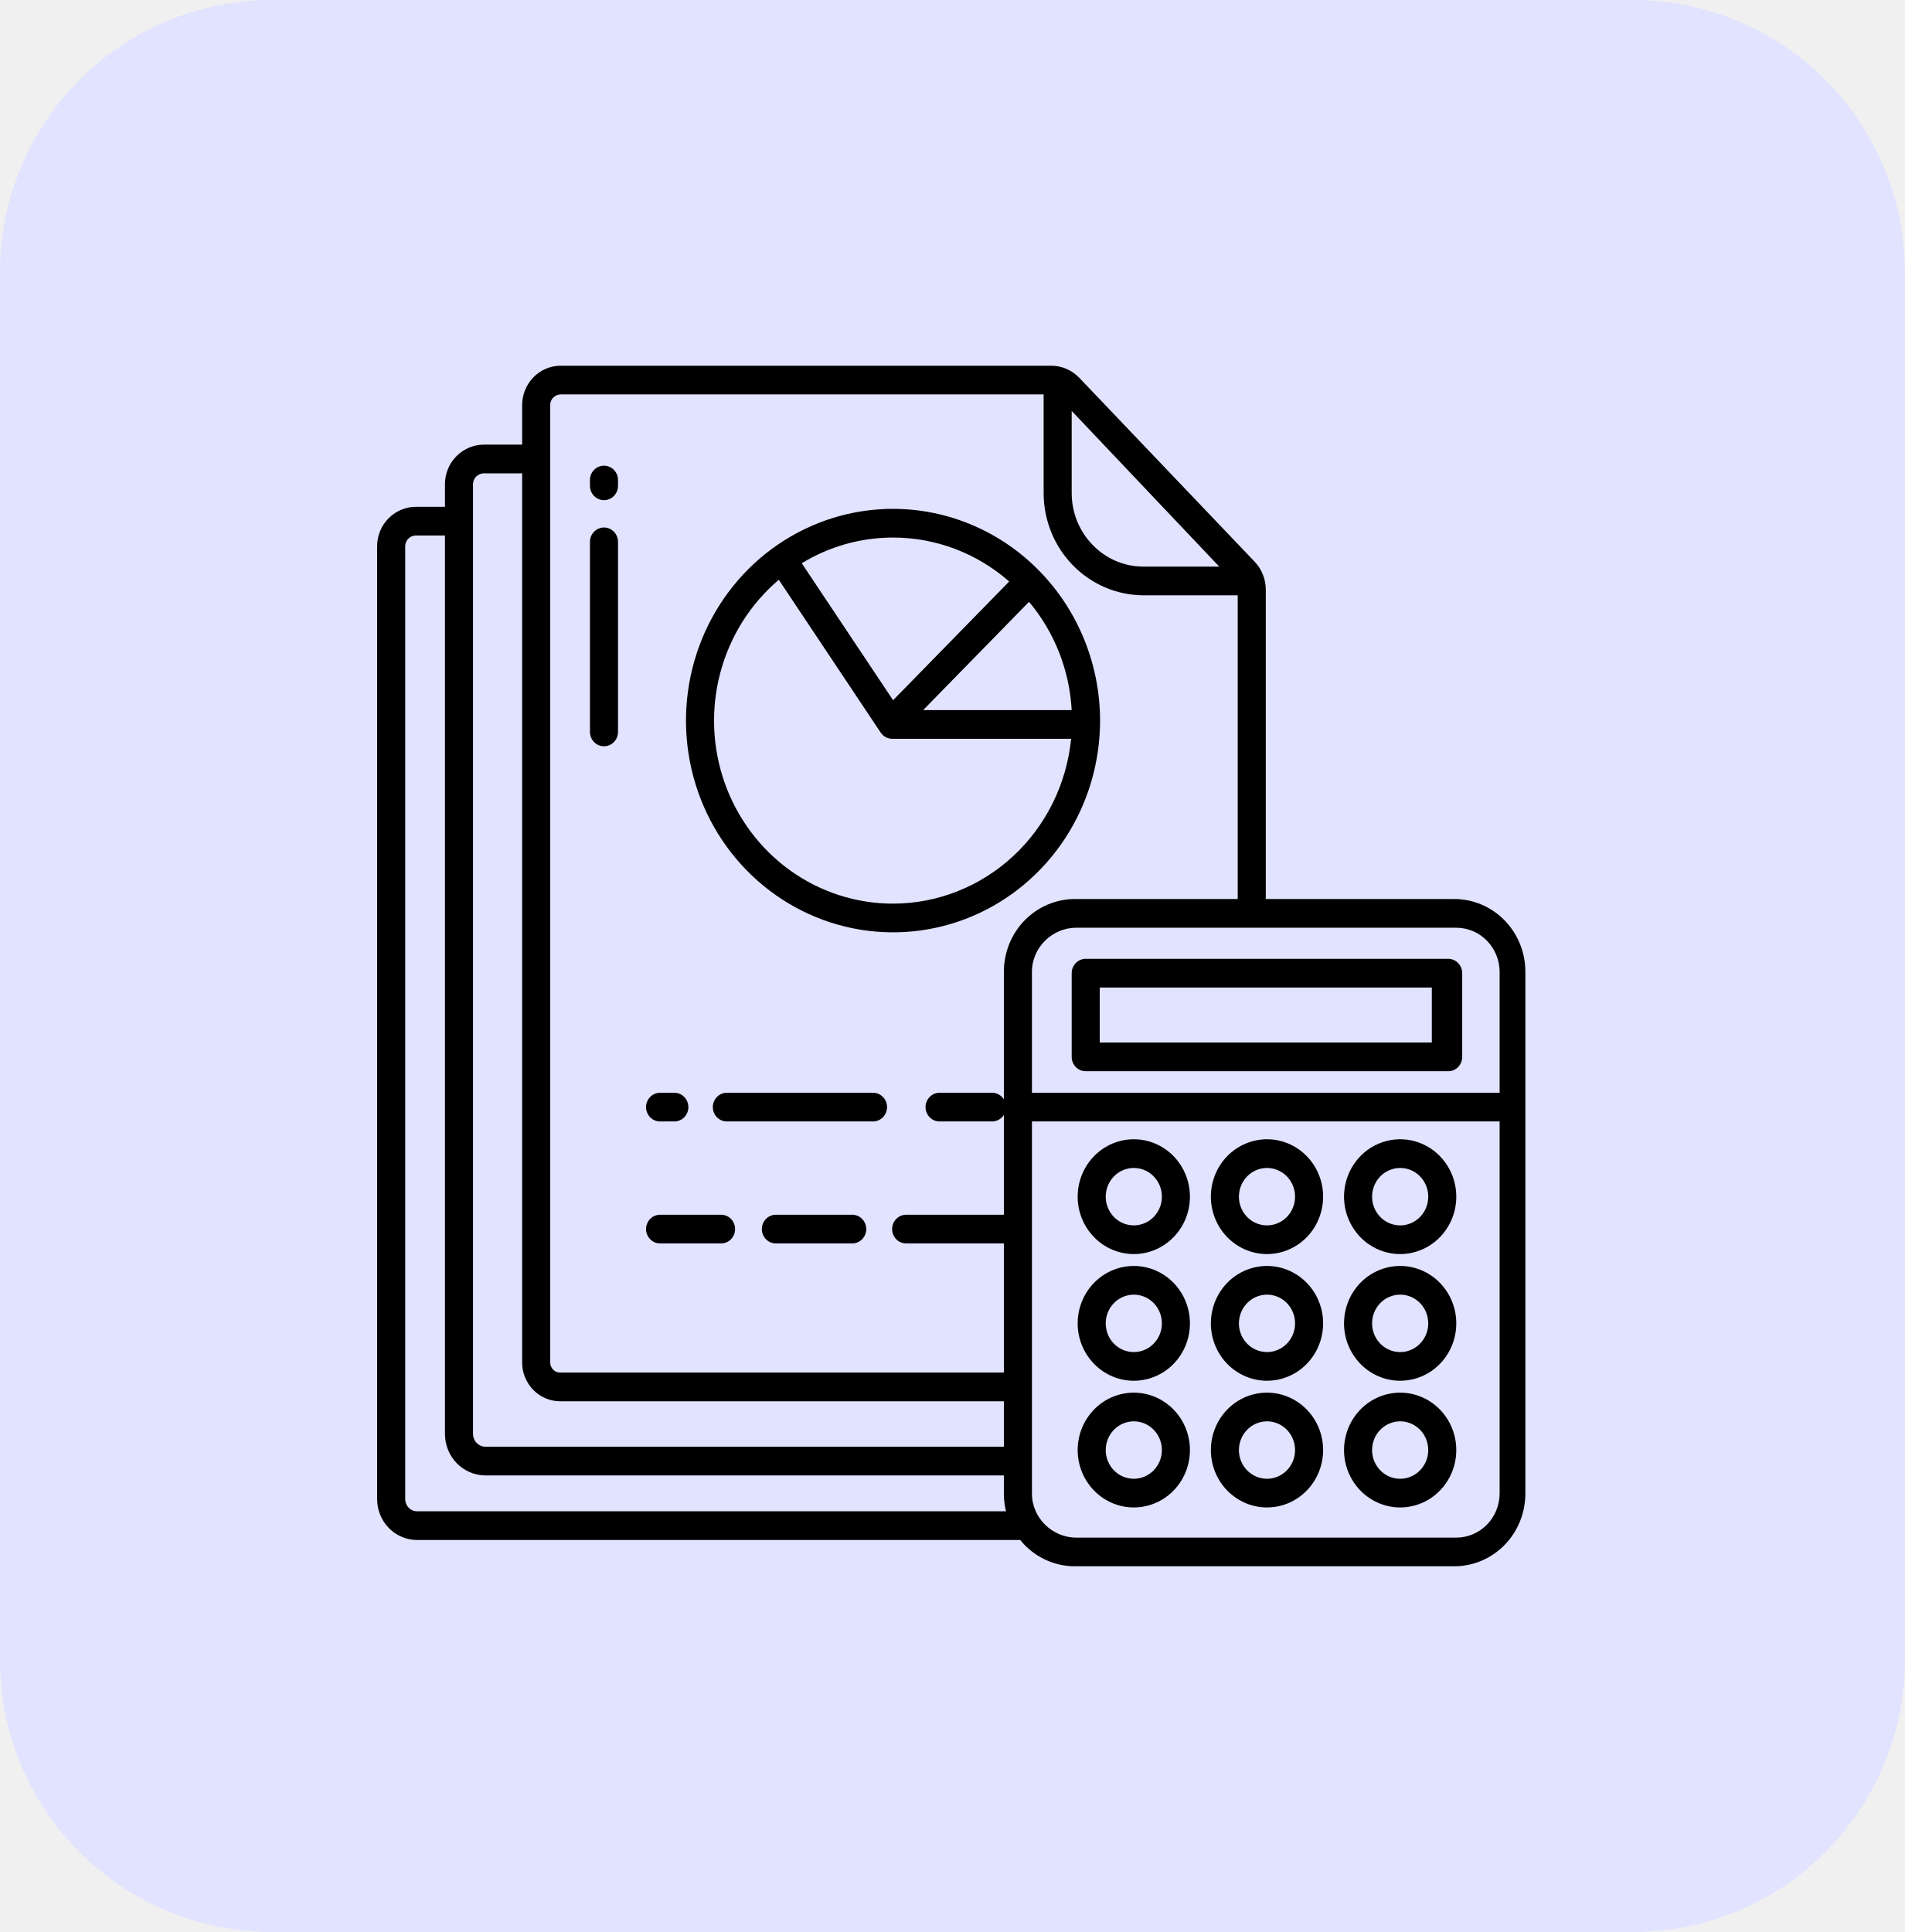
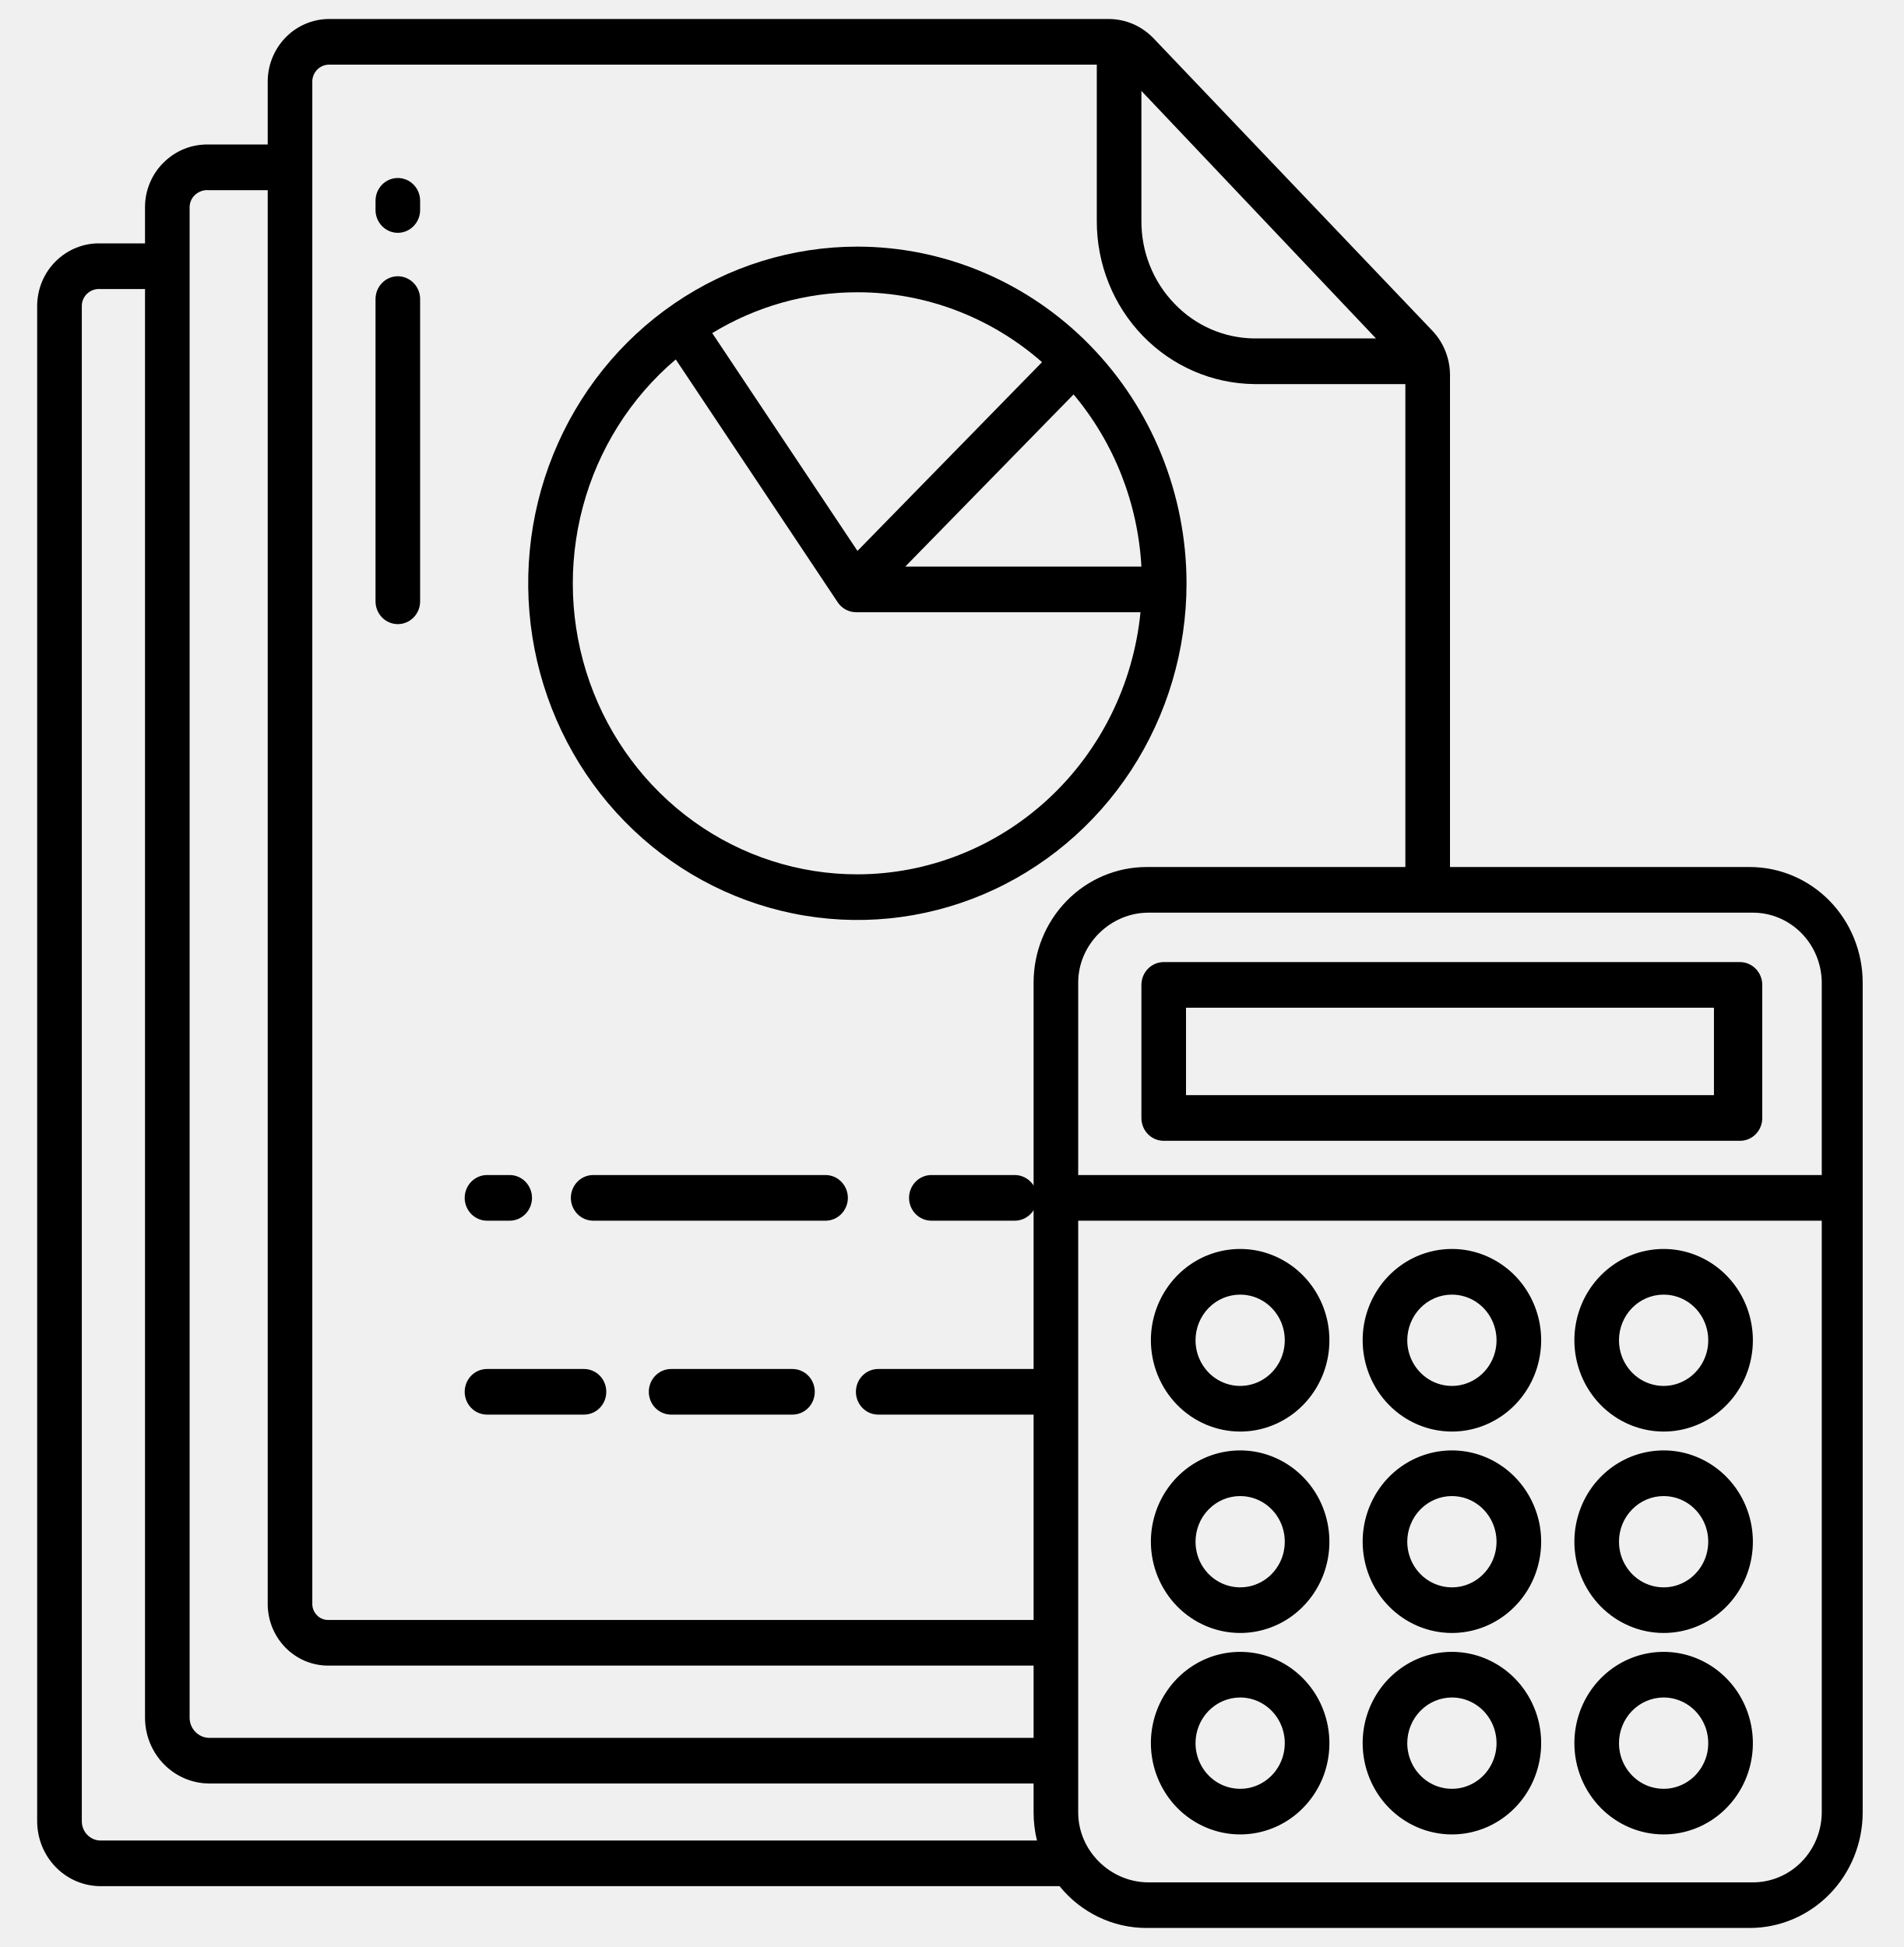
- <svg xmlns="http://www.w3.org/2000/svg" width="70" height="71" viewBox="0 0 70 71" fill="none">
-   <rect width="70" height="71" rx="10" fill="#E1E3FF" />
-   <g clip-path="url(#clip0_3333_2423)">
-     <path d="M53.219 35.236H39.898C39.762 35.236 39.63 35.292 39.534 35.391C39.437 35.49 39.383 35.624 39.383 35.764V38.84C39.383 38.98 39.437 39.114 39.534 39.213C39.63 39.312 39.762 39.367 39.898 39.367H53.219C53.355 39.367 53.487 39.312 53.583 39.213C53.68 39.114 53.734 38.98 53.734 38.84V35.764C53.734 35.624 53.68 35.49 53.583 35.391C53.487 35.292 53.355 35.236 53.219 35.236ZM52.617 38.312H40.414V36.291H52.617V38.312Z" fill="black" />
-     <path d="M41.666 55.398C42.074 55.398 42.472 55.275 42.812 55.043C43.151 54.811 43.415 54.482 43.572 54.096C43.728 53.711 43.769 53.286 43.689 52.877C43.609 52.468 43.413 52.092 43.124 51.797C42.836 51.502 42.468 51.301 42.068 51.219C41.668 51.138 41.253 51.18 40.876 51.339C40.499 51.499 40.177 51.77 39.95 52.117C39.724 52.464 39.602 52.871 39.602 53.289C39.603 53.848 39.821 54.384 40.208 54.78C40.594 55.175 41.119 55.398 41.666 55.398ZM41.666 52.233C41.87 52.233 42.069 52.295 42.239 52.411C42.408 52.527 42.541 52.692 42.619 52.885C42.697 53.078 42.717 53.29 42.678 53.495C42.638 53.699 42.539 53.887 42.395 54.035C42.251 54.182 42.067 54.283 41.867 54.324C41.667 54.364 41.459 54.343 41.271 54.264C41.082 54.184 40.921 54.048 40.808 53.875C40.694 53.701 40.634 53.497 40.634 53.289C40.634 53.009 40.743 52.741 40.936 52.543C41.13 52.345 41.392 52.234 41.666 52.233V52.233Z" fill="black" />
-     <path d="M46.56 55.398C46.968 55.398 47.367 55.275 47.706 55.043C48.045 54.811 48.31 54.482 48.466 54.096C48.622 53.711 48.663 53.286 48.584 52.877C48.504 52.468 48.307 52.092 48.019 51.797C47.73 51.502 47.363 51.301 46.962 51.219C46.562 51.138 46.148 51.18 45.77 51.339C45.394 51.499 45.071 51.77 44.845 52.117C44.618 52.464 44.497 52.871 44.497 53.289C44.498 53.848 44.715 54.384 45.102 54.78C45.489 55.175 46.013 55.398 46.56 55.398ZM46.56 52.233C46.764 52.233 46.964 52.295 47.133 52.411C47.303 52.527 47.435 52.692 47.513 52.885C47.591 53.078 47.612 53.29 47.572 53.495C47.532 53.699 47.434 53.887 47.29 54.035C47.145 54.182 46.962 54.283 46.761 54.324C46.561 54.364 46.354 54.343 46.165 54.264C45.977 54.184 45.816 54.048 45.702 53.875C45.589 53.701 45.528 53.497 45.528 53.289C45.529 53.009 45.637 52.741 45.831 52.543C46.024 52.345 46.286 52.234 46.56 52.233V52.233Z" fill="black" />
-     <path d="M51.454 55.398C51.862 55.398 52.261 55.275 52.6 55.043C52.939 54.811 53.203 54.482 53.36 54.096C53.516 53.711 53.557 53.286 53.477 52.877C53.397 52.468 53.201 52.092 52.912 51.797C52.624 51.502 52.256 51.301 51.856 51.219C51.456 51.138 51.041 51.18 50.664 51.339C50.287 51.499 49.965 51.77 49.738 52.117C49.512 52.464 49.391 52.871 49.391 53.289C49.391 53.848 49.609 54.384 49.996 54.78C50.382 55.175 50.907 55.398 51.454 55.398ZM51.454 52.233C51.658 52.233 51.857 52.295 52.027 52.411C52.197 52.527 52.329 52.692 52.407 52.885C52.485 53.078 52.505 53.29 52.466 53.495C52.426 53.699 52.328 53.887 52.183 54.035C52.039 54.182 51.855 54.283 51.655 54.324C51.455 54.364 51.247 54.343 51.059 54.264C50.87 54.184 50.709 54.048 50.596 53.875C50.482 53.701 50.422 53.497 50.422 53.289C50.422 53.009 50.531 52.741 50.724 52.543C50.918 52.345 51.18 52.234 51.454 52.233V52.233Z" fill="black" />
-     <path d="M41.666 50.742C42.074 50.742 42.472 50.619 42.812 50.387C43.151 50.155 43.415 49.826 43.572 49.44C43.728 49.054 43.769 48.63 43.689 48.221C43.609 47.812 43.413 47.436 43.124 47.141C42.836 46.846 42.468 46.645 42.068 46.563C41.668 46.482 41.253 46.524 40.876 46.683C40.499 46.843 40.177 47.113 39.95 47.46C39.724 47.807 39.602 48.215 39.602 48.633C39.603 49.192 39.821 49.728 40.208 50.124C40.594 50.519 41.119 50.742 41.666 50.742ZM41.666 47.578C41.87 47.578 42.069 47.639 42.239 47.755C42.408 47.871 42.541 48.036 42.619 48.229C42.697 48.422 42.717 48.634 42.678 48.839C42.638 49.044 42.539 49.231 42.395 49.379C42.251 49.527 42.067 49.627 41.867 49.668C41.666 49.708 41.459 49.687 41.27 49.607C41.082 49.528 40.921 49.392 40.807 49.219C40.694 49.045 40.634 48.841 40.634 48.632C40.634 48.352 40.743 48.084 40.937 47.887C41.13 47.689 41.392 47.578 41.666 47.578Z" fill="black" />
-     <path d="M46.56 50.742C46.968 50.742 47.367 50.619 47.706 50.387C48.045 50.155 48.31 49.826 48.466 49.44C48.622 49.054 48.663 48.63 48.584 48.221C48.504 47.812 48.307 47.436 48.019 47.141C47.73 46.846 47.363 46.645 46.963 46.563C46.562 46.482 46.148 46.524 45.771 46.683C45.394 46.843 45.071 47.113 44.845 47.46C44.618 47.807 44.497 48.215 44.497 48.633C44.498 49.192 44.715 49.728 45.102 50.124C45.489 50.519 46.013 50.742 46.56 50.742ZM46.56 47.578C46.764 47.578 46.964 47.639 47.133 47.755C47.303 47.871 47.435 48.036 47.513 48.229C47.591 48.422 47.612 48.634 47.572 48.839C47.532 49.044 47.434 49.231 47.289 49.379C47.145 49.527 46.961 49.627 46.761 49.668C46.561 49.708 46.353 49.687 46.165 49.607C45.976 49.528 45.815 49.392 45.702 49.219C45.589 49.045 45.528 48.841 45.528 48.632C45.529 48.352 45.638 48.084 45.831 47.887C46.024 47.689 46.287 47.578 46.56 47.578Z" fill="black" />
-     <path d="M51.454 50.742C51.862 50.742 52.261 50.619 52.6 50.387C52.939 50.155 53.203 49.826 53.36 49.44C53.516 49.054 53.557 48.63 53.477 48.221C53.397 47.812 53.201 47.436 52.912 47.141C52.624 46.846 52.256 46.645 51.856 46.563C51.456 46.482 51.041 46.524 50.664 46.683C50.287 46.843 49.965 47.113 49.738 47.46C49.512 47.807 49.391 48.215 49.391 48.633C49.391 49.192 49.609 49.728 49.995 50.124C50.382 50.519 50.907 50.742 51.454 50.742ZM51.454 47.578C51.658 47.578 51.857 47.639 52.027 47.755C52.197 47.871 52.329 48.036 52.407 48.229C52.485 48.422 52.505 48.634 52.465 48.839C52.426 49.044 52.327 49.231 52.183 49.379C52.039 49.527 51.855 49.627 51.655 49.668C51.454 49.708 51.247 49.687 51.058 49.607C50.87 49.528 50.709 49.392 50.596 49.219C50.482 49.045 50.422 48.841 50.422 48.632C50.422 48.352 50.531 48.084 50.725 47.887C50.918 47.689 51.18 47.578 51.454 47.578Z" fill="black" />
-     <path d="M41.666 46.087C42.074 46.087 42.472 45.963 42.812 45.731C43.151 45.499 43.415 45.17 43.572 44.784C43.728 44.399 43.769 43.974 43.689 43.565C43.609 43.156 43.413 42.78 43.124 42.485C42.836 42.19 42.468 41.989 42.068 41.907C41.668 41.826 41.253 41.868 40.876 42.028C40.499 42.187 40.177 42.458 39.95 42.805C39.724 43.152 39.602 43.559 39.602 43.977C39.603 44.536 39.821 45.072 40.208 45.468C40.594 45.864 41.119 46.086 41.666 46.087ZM41.666 42.922C41.87 42.922 42.069 42.983 42.239 43.099C42.408 43.215 42.541 43.38 42.619 43.573C42.697 43.766 42.717 43.978 42.678 44.183C42.638 44.387 42.539 44.575 42.395 44.723C42.251 44.871 42.067 44.971 41.867 45.012C41.667 45.053 41.459 45.032 41.271 44.952C41.082 44.872 40.921 44.737 40.808 44.563C40.694 44.39 40.634 44.185 40.634 43.977C40.634 43.697 40.743 43.429 40.936 43.231C41.13 43.033 41.392 42.922 41.666 42.922Z" fill="black" />
-     <path d="M46.56 46.087C46.968 46.087 47.367 45.963 47.706 45.731C48.045 45.499 48.31 45.17 48.466 44.784C48.622 44.399 48.663 43.974 48.584 43.565C48.504 43.156 48.307 42.78 48.019 42.485C47.73 42.19 47.363 41.989 46.963 41.907C46.562 41.826 46.148 41.868 45.771 42.028C45.394 42.187 45.071 42.458 44.845 42.805C44.618 43.152 44.497 43.559 44.497 43.977C44.498 44.536 44.715 45.072 45.102 45.468C45.489 45.864 46.013 46.086 46.56 46.087ZM46.56 42.922C46.764 42.922 46.964 42.983 47.133 43.099C47.303 43.215 47.435 43.38 47.513 43.573C47.591 43.766 47.612 43.978 47.572 44.183C47.532 44.387 47.434 44.575 47.29 44.723C47.145 44.871 46.962 44.971 46.761 45.012C46.561 45.053 46.354 45.032 46.165 44.952C45.977 44.872 45.816 44.737 45.702 44.563C45.589 44.39 45.528 44.185 45.528 43.977C45.529 43.697 45.637 43.429 45.831 43.231C46.024 43.033 46.286 42.922 46.56 42.922Z" fill="black" />
-     <path d="M51.454 46.087C51.862 46.087 52.261 45.963 52.6 45.731C52.939 45.499 53.203 45.17 53.36 44.784C53.516 44.399 53.557 43.974 53.477 43.565C53.397 43.156 53.201 42.78 52.912 42.485C52.624 42.19 52.256 41.989 51.856 41.907C51.456 41.826 51.041 41.868 50.664 42.028C50.287 42.187 49.965 42.458 49.738 42.805C49.512 43.152 49.391 43.559 49.391 43.977C49.391 44.536 49.609 45.072 49.995 45.468C50.382 45.864 50.907 46.086 51.454 46.087ZM51.454 42.922C51.658 42.922 51.857 42.983 52.027 43.099C52.197 43.215 52.329 43.38 52.407 43.573C52.485 43.766 52.505 43.978 52.466 44.183C52.426 44.387 52.328 44.575 52.183 44.723C52.039 44.871 51.855 44.971 51.655 45.012C51.455 45.053 51.247 45.032 51.059 44.952C50.87 44.872 50.709 44.737 50.596 44.563C50.482 44.39 50.422 44.185 50.422 43.977C50.422 43.697 50.531 43.429 50.724 43.231C50.918 43.033 51.18 42.922 51.454 42.922Z" fill="black" />
-     <path d="M32.082 40.158H26.711C26.574 40.158 26.443 40.214 26.346 40.313C26.25 40.412 26.195 40.546 26.195 40.685C26.195 40.825 26.25 40.959 26.346 41.058C26.443 41.157 26.574 41.213 26.711 41.213H32.082C32.219 41.213 32.35 41.157 32.447 41.058C32.543 40.959 32.598 40.825 32.598 40.685C32.598 40.546 32.543 40.412 32.447 40.313C32.35 40.214 32.219 40.158 32.082 40.158Z" fill="black" />
-     <path d="M24.257 41.213H24.781C24.918 41.213 25.049 41.157 25.146 41.058C25.242 40.959 25.297 40.825 25.297 40.685C25.297 40.546 25.242 40.412 25.146 40.313C25.049 40.214 24.918 40.158 24.781 40.158H24.257C24.12 40.158 23.989 40.214 23.892 40.313C23.796 40.412 23.741 40.546 23.741 40.685C23.741 40.825 23.796 40.959 23.892 41.058C23.989 41.157 24.12 41.213 24.257 41.213Z" fill="black" />
-     <path d="M31.317 44.641H28.513C28.376 44.641 28.245 44.696 28.148 44.795C28.051 44.894 27.997 45.028 27.997 45.168C27.997 45.308 28.051 45.442 28.148 45.541C28.245 45.64 28.376 45.695 28.513 45.695H31.317C31.454 45.695 31.585 45.64 31.682 45.541C31.779 45.442 31.833 45.308 31.833 45.168C31.833 45.028 31.779 44.894 31.682 44.795C31.585 44.696 31.454 44.641 31.317 44.641Z" fill="black" />
-     <path d="M26.498 44.641H24.257C24.12 44.641 23.989 44.696 23.892 44.795C23.796 44.894 23.741 45.028 23.741 45.168C23.741 45.308 23.796 45.442 23.892 45.541C23.989 45.64 24.12 45.695 24.257 45.695H26.498C26.635 45.695 26.766 45.64 26.863 45.541C26.959 45.442 27.014 45.308 27.014 45.168C27.014 45.028 26.959 44.894 26.863 44.795C26.766 44.696 26.635 44.641 26.498 44.641Z" fill="black" />
-     <path d="M22.195 17.114C22.059 17.114 21.927 17.169 21.831 17.268C21.734 17.367 21.68 17.501 21.68 17.641V17.853C21.68 17.993 21.734 18.127 21.831 18.226C21.927 18.325 22.059 18.381 22.195 18.381C22.332 18.381 22.463 18.325 22.56 18.226C22.657 18.127 22.711 17.993 22.711 17.853V17.641C22.711 17.501 22.657 17.367 22.56 17.268C22.463 17.169 22.332 17.114 22.195 17.114Z" fill="black" />
-     <path d="M22.195 19.385C22.059 19.385 21.927 19.441 21.831 19.54C21.734 19.639 21.68 19.773 21.68 19.913V26.898C21.68 27.038 21.734 27.172 21.831 27.271C21.927 27.37 22.059 27.425 22.195 27.425C22.332 27.425 22.463 27.37 22.56 27.271C22.657 27.172 22.711 27.038 22.711 26.898V19.913C22.711 19.773 22.657 19.639 22.56 19.54C22.463 19.441 22.332 19.385 22.195 19.385Z" fill="black" />
-     <path d="M32.818 18.7C31.313 18.7 29.842 19.156 28.59 20.011C27.339 20.866 26.364 22.082 25.788 23.504C25.212 24.925 25.062 26.49 25.355 28C25.649 29.509 26.373 30.895 27.438 31.984C28.502 33.072 29.857 33.813 31.333 34.113C32.809 34.414 34.339 34.26 35.729 33.671C37.12 33.082 38.308 32.084 39.144 30.805C39.98 29.525 40.426 28.02 40.426 26.481C40.424 24.418 39.621 22.441 38.195 20.982C36.769 19.523 34.835 18.702 32.818 18.7ZM39.383 26.096H33.924L37.815 22.116C38.751 23.23 39.302 24.629 39.383 26.096ZM32.818 19.755C34.383 19.754 35.898 20.327 37.086 21.37L32.82 25.733L29.463 20.699C30.477 20.08 31.636 19.754 32.818 19.755ZM32.818 33.208C31.465 33.209 30.144 32.783 29.037 31.988C27.93 31.193 27.089 30.067 26.63 28.766C26.171 27.464 26.116 26.049 26.472 24.715C26.828 23.38 27.578 22.19 28.62 21.307L32.363 26.92C32.411 26.991 32.474 27.049 32.548 27.089C32.623 27.129 32.705 27.15 32.789 27.15H39.362C39.198 28.809 38.438 30.347 37.229 31.466C36.02 32.586 34.448 33.206 32.818 33.208Z" fill="black" />
-     <path d="M53.443 33.039H46.516V21.678C46.518 21.293 46.372 20.922 46.11 20.646L39.663 13.885C39.528 13.745 39.368 13.633 39.191 13.556C39.014 13.48 38.824 13.44 38.632 13.44H20.598C20.41 13.441 20.224 13.48 20.052 13.555C19.879 13.63 19.722 13.739 19.591 13.877C19.46 14.014 19.357 14.177 19.287 14.356C19.218 14.534 19.184 14.725 19.188 14.917V16.34H17.816C17.626 16.336 17.437 16.37 17.26 16.441C17.083 16.512 16.921 16.619 16.785 16.754C16.649 16.886 16.541 17.045 16.467 17.221C16.392 17.397 16.353 17.587 16.352 17.778V18.625H15.312C15.122 18.621 14.934 18.656 14.758 18.728C14.582 18.799 14.422 18.906 14.286 19.041C14.152 19.174 14.044 19.334 13.971 19.51C13.898 19.686 13.86 19.876 13.859 20.067V55.098C13.861 55.493 14.014 55.871 14.286 56.151C14.558 56.431 14.927 56.59 15.313 56.594H37.491C37.736 56.897 38.044 57.14 38.391 57.307C38.739 57.474 39.118 57.561 39.502 57.56H53.443C54.136 57.56 54.8 57.279 55.29 56.778C55.779 56.277 56.055 55.598 56.055 54.889V35.71C56.055 35.002 55.779 34.322 55.29 33.821C54.8 33.321 54.136 33.039 53.443 33.039ZM39.383 15.101L44.805 20.822H41.993C41.649 20.82 41.308 20.747 40.992 20.609C40.675 20.471 40.388 20.271 40.147 20.019C39.655 19.511 39.38 18.825 39.383 18.11V15.101ZM17.383 17.778C17.385 17.724 17.398 17.672 17.42 17.624C17.443 17.576 17.475 17.534 17.514 17.499C17.598 17.425 17.706 17.387 17.817 17.395H19.188V50.043C19.184 50.234 19.218 50.424 19.288 50.601C19.358 50.778 19.462 50.939 19.593 51.075C19.725 51.21 19.882 51.317 20.054 51.39C20.227 51.462 20.412 51.498 20.599 51.496H36.891V53.166H17.817C17.702 53.16 17.594 53.11 17.514 53.026C17.433 52.943 17.387 52.831 17.383 52.714V17.778ZM15.313 55.539C15.201 55.536 15.095 55.488 15.016 55.406C14.937 55.324 14.892 55.214 14.891 55.098V20.066C14.892 20.013 14.903 19.961 14.925 19.913C14.946 19.864 14.977 19.821 15.016 19.786C15.056 19.749 15.103 19.72 15.154 19.702C15.205 19.684 15.259 19.676 15.313 19.68H16.352V52.714C16.356 53.111 16.511 53.49 16.785 53.772C17.058 54.053 17.429 54.214 17.817 54.221H36.891V54.889C36.891 55.108 36.917 55.327 36.969 55.539H15.313ZM36.891 35.71V40.4C36.844 40.326 36.78 40.265 36.704 40.223C36.629 40.18 36.544 40.158 36.457 40.158H34.528C34.391 40.158 34.26 40.214 34.163 40.313C34.067 40.412 34.012 40.546 34.012 40.685C34.012 40.825 34.067 40.959 34.163 41.058C34.26 41.157 34.391 41.213 34.528 41.213H36.457C36.544 41.213 36.629 41.191 36.704 41.148C36.78 41.106 36.844 41.045 36.891 40.971V44.641H33.3C33.163 44.641 33.032 44.696 32.935 44.795C32.839 44.894 32.784 45.028 32.784 45.168C32.784 45.308 32.839 45.442 32.935 45.541C33.032 45.64 33.163 45.695 33.3 45.695H36.891V50.441H20.599C20.548 50.444 20.497 50.435 20.45 50.416C20.402 50.397 20.359 50.367 20.323 50.33C20.288 50.292 20.259 50.247 20.241 50.198C20.223 50.149 20.216 50.096 20.219 50.043V14.916C20.215 14.863 20.223 14.809 20.24 14.758C20.258 14.708 20.285 14.661 20.32 14.622C20.356 14.582 20.399 14.551 20.447 14.529C20.495 14.507 20.547 14.495 20.599 14.494H38.352V18.11C38.35 19.102 38.731 20.055 39.413 20.76C40.095 21.466 41.023 21.867 41.993 21.877H45.484V33.039H39.502C38.81 33.039 38.145 33.321 37.656 33.821C37.166 34.322 36.891 35.002 36.891 35.71ZM55.109 54.889C55.107 55.319 54.938 55.73 54.64 56.033C54.342 56.336 53.939 56.506 53.519 56.506H39.544C38.672 56.506 37.922 55.781 37.922 54.889V41.213H55.109V54.889ZM55.109 40.158H37.922V35.712C37.922 34.821 38.672 34.094 39.544 34.094H53.519C53.939 34.094 54.342 34.265 54.64 34.568C54.938 34.871 55.107 35.282 55.109 35.712V40.158Z" fill="black" />
+ <svg xmlns="http://www.w3.org/2000/svg" width="44" height="45" viewBox="0 0 44 45" fill="none">
+   <g id="budget 1" clip-path="url(#clip0_3614_2424)">
+     <path id="Vector" d="M40.219 22.236H26.898C26.762 22.236 26.631 22.292 26.534 22.391C26.437 22.49 26.383 22.624 26.383 22.764V25.84C26.383 25.98 26.437 26.114 26.534 26.213C26.631 26.312 26.762 26.367 26.898 26.367H40.219C40.355 26.367 40.487 26.312 40.583 26.213C40.68 26.114 40.734 25.98 40.734 25.84V22.764C40.734 22.624 40.68 22.49 40.583 22.391C40.487 22.292 40.355 22.236 40.219 22.236ZM39.617 25.312H27.414V23.291H39.617V25.312Z" fill="black" />
+     <path id="Vector_2" d="M28.666 42.398C29.074 42.398 29.472 42.275 29.812 42.043C30.151 41.811 30.415 41.482 30.572 41.096C30.728 40.711 30.768 40.286 30.689 39.877C30.609 39.468 30.413 39.092 30.124 38.797C29.836 38.502 29.468 38.301 29.068 38.219C28.668 38.138 28.253 38.18 27.876 38.339C27.499 38.499 27.177 38.77 26.95 39.117C26.724 39.464 26.602 39.871 26.602 40.289C26.603 40.848 26.821 41.384 27.207 41.78C27.594 42.175 28.119 42.398 28.666 42.398ZM28.666 39.233C28.87 39.233 29.069 39.295 29.239 39.411C29.408 39.527 29.541 39.692 29.619 39.885C29.697 40.078 29.717 40.29 29.677 40.495C29.638 40.699 29.539 40.887 29.395 41.035C29.251 41.182 29.067 41.283 28.867 41.324C28.667 41.364 28.459 41.343 28.271 41.264C28.082 41.184 27.921 41.048 27.808 40.875C27.694 40.701 27.634 40.497 27.634 40.289C27.634 40.009 27.743 39.741 27.936 39.543C28.13 39.345 28.392 39.234 28.666 39.233V39.233Z" fill="black" />
+     <path id="Vector_3" d="M33.56 42.398C33.968 42.398 34.367 42.275 34.706 42.043C35.045 41.811 35.31 41.482 35.466 41.096C35.622 40.711 35.663 40.286 35.584 39.877C35.504 39.468 35.307 39.092 35.019 38.797C34.73 38.502 34.363 38.301 33.962 38.219C33.562 38.138 33.148 38.18 32.77 38.339C32.394 38.499 32.071 38.77 31.845 39.117C31.618 39.464 31.497 39.871 31.497 40.289C31.498 40.848 31.715 41.384 32.102 41.78C32.489 42.175 33.013 42.398 33.56 42.398ZM33.56 39.233C33.764 39.233 33.964 39.295 34.133 39.411C34.303 39.527 34.435 39.692 34.513 39.885C34.591 40.078 34.612 40.29 34.572 40.495C34.532 40.699 34.434 40.887 34.29 41.035C34.145 41.182 33.962 41.283 33.761 41.324C33.561 41.364 33.354 41.343 33.165 41.264C32.977 41.184 32.816 41.048 32.702 40.875C32.589 40.701 32.528 40.497 32.528 40.289C32.529 40.009 32.637 39.741 32.831 39.543C33.024 39.345 33.286 39.234 33.56 39.233V39.233Z" fill="black" />
+     <path id="Vector_4" d="M38.454 42.398C38.862 42.398 39.261 42.275 39.6 42.043C39.939 41.811 40.203 41.482 40.36 41.096C40.516 40.711 40.557 40.286 40.477 39.877C40.397 39.468 40.201 39.092 39.912 38.797C39.624 38.502 39.256 38.301 38.856 38.219C38.456 38.138 38.041 38.18 37.664 38.339C37.287 38.499 36.965 38.77 36.738 39.117C36.512 39.464 36.391 39.871 36.391 40.289C36.391 40.848 36.609 41.384 36.996 41.78C37.382 42.175 37.907 42.398 38.454 42.398ZM38.454 39.233C38.658 39.233 38.857 39.295 39.027 39.411C39.197 39.527 39.329 39.692 39.407 39.885C39.485 40.078 39.505 40.29 39.466 40.495C39.426 40.699 39.328 40.887 39.183 41.035C39.039 41.182 38.855 41.283 38.655 41.324C38.455 41.364 38.247 41.343 38.059 41.264C37.87 41.184 37.709 41.048 37.596 40.875C37.482 40.701 37.422 40.497 37.422 40.289C37.422 40.009 37.531 39.741 37.724 39.543C37.918 39.345 38.18 39.234 38.454 39.233V39.233Z" fill="black" />
+     <path id="Vector_5" d="M28.666 37.742C29.074 37.742 29.472 37.619 29.812 37.387C30.151 37.155 30.415 36.826 30.572 36.44C30.728 36.054 30.768 35.63 30.689 35.221C30.609 34.812 30.413 34.436 30.124 34.141C29.836 33.846 29.468 33.645 29.068 33.563C28.668 33.482 28.253 33.524 27.876 33.683C27.499 33.843 27.177 34.113 26.95 34.46C26.724 34.807 26.602 35.215 26.602 35.633C26.603 36.192 26.821 36.728 27.207 37.124C27.594 37.519 28.119 37.742 28.666 37.742ZM28.666 34.578C28.87 34.578 29.069 34.639 29.239 34.755C29.409 34.871 29.541 35.036 29.619 35.229C29.697 35.422 29.717 35.634 29.677 35.839C29.638 36.044 29.539 36.231 29.395 36.379C29.251 36.527 29.067 36.627 28.866 36.668C28.666 36.708 28.459 36.687 28.27 36.607C28.082 36.528 27.921 36.392 27.807 36.219C27.694 36.045 27.634 35.841 27.634 35.632C27.634 35.352 27.743 35.084 27.936 34.887C28.13 34.689 28.392 34.578 28.666 34.578Z" fill="black" />
+     <path id="Vector_6" d="M33.56 37.742C33.968 37.742 34.367 37.619 34.706 37.387C35.045 37.155 35.31 36.826 35.466 36.44C35.622 36.054 35.663 35.63 35.584 35.221C35.504 34.812 35.307 34.436 35.019 34.141C34.73 33.846 34.363 33.645 33.963 33.563C33.562 33.482 33.148 33.524 32.771 33.683C32.394 33.843 32.071 34.113 31.845 34.46C31.618 34.807 31.497 35.215 31.497 35.633C31.498 36.192 31.715 36.728 32.102 37.124C32.489 37.519 33.013 37.742 33.56 37.742ZM33.56 34.578C33.764 34.578 33.964 34.639 34.133 34.755C34.303 34.871 34.435 35.036 34.513 35.229C34.591 35.422 34.612 35.634 34.572 35.839C34.532 36.044 34.434 36.231 34.289 36.379C34.145 36.527 33.961 36.627 33.761 36.668C33.561 36.708 33.353 36.687 33.165 36.607C32.976 36.528 32.815 36.392 32.702 36.219C32.589 36.045 32.528 35.841 32.528 35.632C32.529 35.352 32.638 35.084 32.831 34.887C33.024 34.689 33.287 34.578 33.56 34.578Z" fill="black" />
+     <path id="Vector_7" d="M38.454 37.742C38.862 37.742 39.261 37.619 39.6 37.387C39.939 37.155 40.203 36.826 40.36 36.44C40.516 36.054 40.557 35.63 40.477 35.221C40.397 34.812 40.201 34.436 39.912 34.141C39.624 33.846 39.256 33.645 38.856 33.563C38.456 33.482 38.041 33.524 37.664 33.683C37.287 33.843 36.965 34.113 36.738 34.46C36.512 34.807 36.391 35.215 36.391 35.633C36.391 36.192 36.609 36.728 36.995 37.124C37.382 37.519 37.907 37.742 38.454 37.742ZM38.454 34.578C38.658 34.578 38.857 34.639 39.027 34.755C39.197 34.871 39.329 35.036 39.407 35.229C39.485 35.422 39.505 35.634 39.465 35.839C39.426 36.044 39.327 36.231 39.183 36.379C39.039 36.527 38.855 36.627 38.655 36.668C38.454 36.708 38.247 36.687 38.058 36.607C37.87 36.528 37.709 36.392 37.596 36.219C37.482 36.045 37.422 35.841 37.422 35.632C37.422 35.352 37.531 35.084 37.725 34.887C37.918 34.689 38.18 34.578 38.454 34.578Z" fill="black" />
+     <path id="Vector_8" d="M28.666 33.087C29.074 33.087 29.472 32.963 29.812 32.731C30.151 32.499 30.415 32.17 30.572 31.784C30.728 31.399 30.768 30.974 30.689 30.565C30.609 30.156 30.413 29.78 30.124 29.485C29.836 29.19 29.468 28.989 29.068 28.907C28.668 28.826 28.253 28.868 27.876 29.027C27.499 29.187 27.177 29.458 26.95 29.805C26.724 30.152 26.602 30.559 26.602 30.977C26.603 31.536 26.821 32.072 27.207 32.468C27.594 32.864 28.119 33.086 28.666 33.087ZM28.666 29.922C28.87 29.922 29.069 29.983 29.239 30.099C29.408 30.215 29.541 30.38 29.619 30.573C29.697 30.766 29.717 30.978 29.677 31.183C29.638 31.387 29.539 31.575 29.395 31.723C29.251 31.871 29.067 31.971 28.867 32.012C28.667 32.053 28.459 32.032 28.271 31.952C28.082 31.872 27.921 31.737 27.808 31.563C27.694 31.39 27.634 31.186 27.634 30.977C27.634 30.697 27.743 30.429 27.936 30.231C28.13 30.033 28.392 29.922 28.666 29.922Z" fill="black" />
+     <path id="Vector_9" d="M33.56 33.087C33.968 33.087 34.367 32.963 34.706 32.731C35.045 32.499 35.31 32.17 35.466 31.784C35.622 31.399 35.663 30.974 35.584 30.565C35.504 30.156 35.307 29.78 35.019 29.485C34.73 29.19 34.363 28.989 33.963 28.907C33.562 28.826 33.148 28.868 32.771 29.027C32.394 29.187 32.071 29.458 31.845 29.805C31.618 30.152 31.497 30.559 31.497 30.977C31.498 31.536 31.715 32.072 32.102 32.468C32.489 32.864 33.013 33.086 33.56 33.087ZM33.56 29.922C33.764 29.922 33.964 29.983 34.133 30.099C34.303 30.215 34.435 30.38 34.513 30.573C34.591 30.766 34.612 30.978 34.572 31.183C34.532 31.387 34.434 31.575 34.29 31.723C34.145 31.871 33.962 31.971 33.761 32.012C33.561 32.053 33.354 32.032 33.165 31.952C32.977 31.872 32.816 31.737 32.702 31.563C32.589 31.39 32.528 31.186 32.528 30.977C32.529 30.697 32.637 30.429 32.831 30.231C33.024 30.033 33.286 29.922 33.56 29.922Z" fill="black" />
+     <path id="Vector_10" d="M38.454 33.087C38.862 33.087 39.261 32.963 39.6 32.731C39.939 32.499 40.203 32.17 40.36 31.784C40.516 31.399 40.557 30.974 40.477 30.565C40.397 30.156 40.201 29.78 39.912 29.485C39.624 29.19 39.256 28.989 38.856 28.907C38.456 28.826 38.041 28.868 37.664 29.027C37.287 29.187 36.965 29.458 36.738 29.805C36.512 30.152 36.391 30.559 36.391 30.977C36.391 31.536 36.609 32.072 36.995 32.468C37.382 32.864 37.907 33.086 38.454 33.087ZM38.454 29.922C38.658 29.922 38.857 29.983 39.027 30.099C39.197 30.215 39.329 30.38 39.407 30.573C39.485 30.766 39.505 30.978 39.466 31.183C39.426 31.387 39.328 31.575 39.183 31.723C39.039 31.871 38.855 31.971 38.655 32.012C38.455 32.053 38.247 32.032 38.059 31.952C37.87 31.872 37.709 31.737 37.596 31.563C37.482 31.39 37.422 31.186 37.422 30.977C37.422 30.697 37.531 30.429 37.724 30.231C37.918 30.033 38.18 29.922 38.454 29.922Z" fill="black" />
+     <path id="Vector_11" d="M19.082 27.158H13.711C13.574 27.158 13.443 27.214 13.346 27.313C13.25 27.412 13.195 27.546 13.195 27.686C13.195 27.825 13.25 27.959 13.346 28.058C13.443 28.157 13.574 28.213 13.711 28.213H19.082C19.219 28.213 19.35 28.157 19.447 28.058C19.543 27.959 19.598 27.825 19.598 27.686C19.598 27.546 19.543 27.412 19.447 27.313C19.35 27.214 19.219 27.158 19.082 27.158Z" fill="black" />
+     <path id="Vector_12" d="M11.257 28.213H11.781C11.918 28.213 12.049 28.157 12.146 28.058C12.242 27.959 12.297 27.825 12.297 27.686C12.297 27.546 12.242 27.412 12.146 27.313C12.049 27.214 11.918 27.158 11.781 27.158H11.257C11.12 27.158 10.989 27.214 10.892 27.313C10.796 27.412 10.741 27.546 10.741 27.686C10.741 27.825 10.796 27.959 10.892 28.058C10.989 28.157 11.12 28.213 11.257 28.213Z" fill="black" />
+     <path id="Vector_13" d="M18.317 31.641H15.513C15.376 31.641 15.245 31.696 15.148 31.795C15.051 31.894 14.997 32.028 14.997 32.168C14.997 32.308 15.051 32.442 15.148 32.541C15.245 32.64 15.376 32.695 15.513 32.695H18.317C18.454 32.695 18.585 32.64 18.682 32.541C18.779 32.442 18.833 32.308 18.833 32.168C18.833 32.028 18.779 31.894 18.682 31.795C18.585 31.696 18.454 31.641 18.317 31.641Z" fill="black" />
+     <path id="Vector_14" d="M13.498 31.641H11.257C11.12 31.641 10.989 31.696 10.892 31.795C10.796 31.894 10.741 32.028 10.741 32.168C10.741 32.308 10.796 32.442 10.892 32.541C10.989 32.64 11.12 32.695 11.257 32.695H13.498C13.635 32.695 13.766 32.64 13.863 32.541C13.96 32.442 14.014 32.308 14.014 32.168C14.014 32.028 13.96 31.894 13.863 31.795C13.766 31.696 13.635 31.641 13.498 31.641Z" fill="black" />
+     <path id="Vector_15" d="M9.195 4.114C9.059 4.114 8.927 4.169 8.831 4.268C8.734 4.367 8.68 4.501 8.68 4.641V4.853C8.68 4.993 8.734 5.127 8.831 5.226C8.927 5.325 9.059 5.381 9.195 5.381C9.332 5.381 9.463 5.325 9.56 5.226C9.657 5.127 9.711 4.993 9.711 4.853V4.641C9.711 4.501 9.657 4.367 9.56 4.268C9.463 4.169 9.332 4.114 9.195 4.114Z" fill="black" />
+     <path id="Vector_16" d="M9.195 6.385C9.059 6.385 8.927 6.441 8.831 6.54C8.734 6.639 8.68 6.773 8.68 6.913V13.898C8.68 14.038 8.734 14.172 8.831 14.271C8.927 14.37 9.059 14.425 9.195 14.425C9.332 14.425 9.463 14.37 9.56 14.271C9.657 14.172 9.711 14.038 9.711 13.898V6.913C9.711 6.773 9.657 6.639 9.56 6.54C9.463 6.441 9.332 6.385 9.195 6.385Z" fill="black" />
+     <path id="Vector_17" d="M19.818 5.7C18.313 5.7 16.842 6.156 15.591 7.011C14.339 7.866 13.364 9.082 12.788 10.504C12.212 11.925 12.062 13.49 12.355 14.999C12.649 16.509 13.373 17.895 14.438 18.984C15.502 20.072 16.857 20.813 18.333 21.113C19.809 21.414 21.339 21.26 22.729 20.671C24.119 20.082 25.308 19.084 26.144 17.805C26.98 16.525 27.426 15.021 27.426 13.481C27.424 11.418 26.622 9.44 25.195 7.982C23.769 6.523 21.835 5.702 19.818 5.7ZM26.383 13.096H20.924L24.815 9.116C25.751 10.23 26.302 11.629 26.383 13.096ZM19.818 6.755C21.384 6.754 22.898 7.327 24.086 8.37L19.82 12.733L16.463 7.699C17.477 7.08 18.636 6.754 19.818 6.755ZM19.818 20.208C18.465 20.209 17.144 19.783 16.037 18.988C14.93 18.193 14.089 17.067 13.63 15.766C13.171 14.464 13.116 13.05 13.472 11.715C13.828 10.38 14.578 9.19 15.62 8.307L19.363 13.92C19.411 13.991 19.474 14.049 19.548 14.089C19.623 14.129 19.705 14.15 19.789 14.15H26.362C26.198 15.809 25.438 17.347 24.229 18.466C23.02 19.585 21.448 20.206 19.818 20.208Z" fill="black" />
+     <path id="Vector_18" d="M40.443 20.039H33.516V8.678C33.518 8.293 33.372 7.922 33.11 7.646L26.663 0.885C26.528 0.745 26.368 0.633 26.191 0.556C26.014 0.48 25.824 0.44 25.632 0.439H7.598C7.41 0.441 7.224 0.48 7.052 0.555C6.879 0.63 6.722 0.739 6.591 0.877C6.46 1.014 6.357 1.177 6.287 1.356C6.218 1.534 6.184 1.725 6.188 1.917V3.34H4.816C4.626 3.336 4.437 3.37 4.26 3.441C4.083 3.512 3.921 3.619 3.785 3.754C3.649 3.886 3.541 4.045 3.467 4.221C3.392 4.397 3.353 4.587 3.352 4.778V5.625H2.312C2.122 5.621 1.934 5.656 1.758 5.728C1.582 5.799 1.422 5.906 1.286 6.041C1.152 6.174 1.044 6.334 0.971 6.51C0.898 6.686 0.86 6.876 0.859 7.067V42.098C0.861 42.493 1.014 42.871 1.286 43.151C1.558 43.431 1.927 43.59 2.313 43.594H24.491C24.736 43.897 25.044 44.14 25.391 44.307C25.739 44.474 26.118 44.561 26.502 44.56H40.443C41.136 44.56 41.8 44.279 42.29 43.778C42.779 43.277 43.055 42.598 43.055 41.889V22.71C43.055 22.002 42.779 21.322 42.29 20.821C41.8 20.32 41.136 20.039 40.443 20.039ZM26.383 2.101L31.805 7.822H28.993C28.649 7.819 28.308 7.747 27.991 7.609C27.675 7.471 27.387 7.271 27.147 7.019C26.655 6.511 26.381 5.825 26.383 5.11V2.101ZM4.383 4.778C4.385 4.724 4.398 4.672 4.42 4.624C4.443 4.576 4.475 4.534 4.514 4.499C4.598 4.425 4.706 4.387 4.817 4.395H6.188V37.043C6.184 37.234 6.219 37.424 6.288 37.601C6.358 37.778 6.462 37.939 6.593 38.075C6.725 38.21 6.882 38.317 7.054 38.39C7.227 38.462 7.412 38.498 7.599 38.496H23.891V40.166H4.817C4.702 40.16 4.594 40.11 4.514 40.026C4.433 39.943 4.387 39.831 4.383 39.714V4.778ZM2.313 42.539C2.201 42.536 2.095 42.488 2.016 42.406C1.937 42.324 1.892 42.214 1.891 42.098V7.066C1.892 7.013 1.903 6.961 1.925 6.913C1.946 6.864 1.977 6.821 2.016 6.786C2.056 6.749 2.103 6.72 2.154 6.702C2.205 6.684 2.259 6.676 2.313 6.68H3.352V39.714C3.356 40.111 3.511 40.49 3.785 40.772C4.058 41.053 4.429 41.214 4.817 41.221H23.891V41.889C23.891 42.108 23.917 42.327 23.969 42.539H2.313ZM23.891 22.71V27.4C23.844 27.326 23.78 27.265 23.704 27.223C23.628 27.18 23.544 27.158 23.457 27.158H21.528C21.391 27.158 21.26 27.214 21.163 27.313C21.067 27.412 21.012 27.546 21.012 27.686C21.012 27.825 21.067 27.959 21.163 28.058C21.26 28.157 21.391 28.213 21.528 28.213H23.457C23.544 28.213 23.628 28.191 23.704 28.148C23.78 28.106 23.844 28.045 23.891 27.971V31.641H20.3C20.163 31.641 20.032 31.696 19.935 31.795C19.838 31.894 19.784 32.028 19.784 32.168C19.784 32.308 19.838 32.442 19.935 32.541C20.032 32.64 20.163 32.695 20.3 32.695H23.891V37.441H7.599C7.548 37.444 7.497 37.435 7.45 37.416C7.402 37.397 7.359 37.367 7.324 37.33C7.287 37.292 7.26 37.247 7.241 37.198C7.223 37.149 7.216 37.096 7.219 37.043V1.916C7.215 1.862 7.223 1.809 7.24 1.758C7.258 1.708 7.285 1.661 7.32 1.622C7.356 1.582 7.399 1.551 7.447 1.529C7.495 1.507 7.546 1.495 7.599 1.494H25.352V5.11C25.35 6.102 25.731 7.055 26.413 7.76C27.095 8.466 28.023 8.867 28.993 8.877H32.484V20.039H26.502C25.81 20.039 25.145 20.32 24.656 20.821C24.166 21.322 23.891 22.002 23.891 22.71ZM42.109 41.889C42.107 42.319 41.938 42.73 41.64 43.033C41.342 43.336 40.939 43.506 40.519 43.506H26.544C25.672 43.506 24.922 42.781 24.922 41.889V28.213H42.109V41.889ZM42.109 27.158H24.922V22.712C24.922 21.821 25.672 21.094 26.544 21.094H40.519C40.939 21.094 41.342 21.265 41.64 21.568C41.938 21.871 42.107 22.282 42.109 22.712V27.158Z" fill="black" />
  </g>
  <defs>
-     <clipPath id="clip0_3333_2423">
-       <rect width="44" height="45" fill="white" transform="translate(13 13)" />
+     <clipPath id="clip0_3614_2424">
+       <rect width="44" height="45" fill="white" />
    </clipPath>
  </defs>
</svg>
